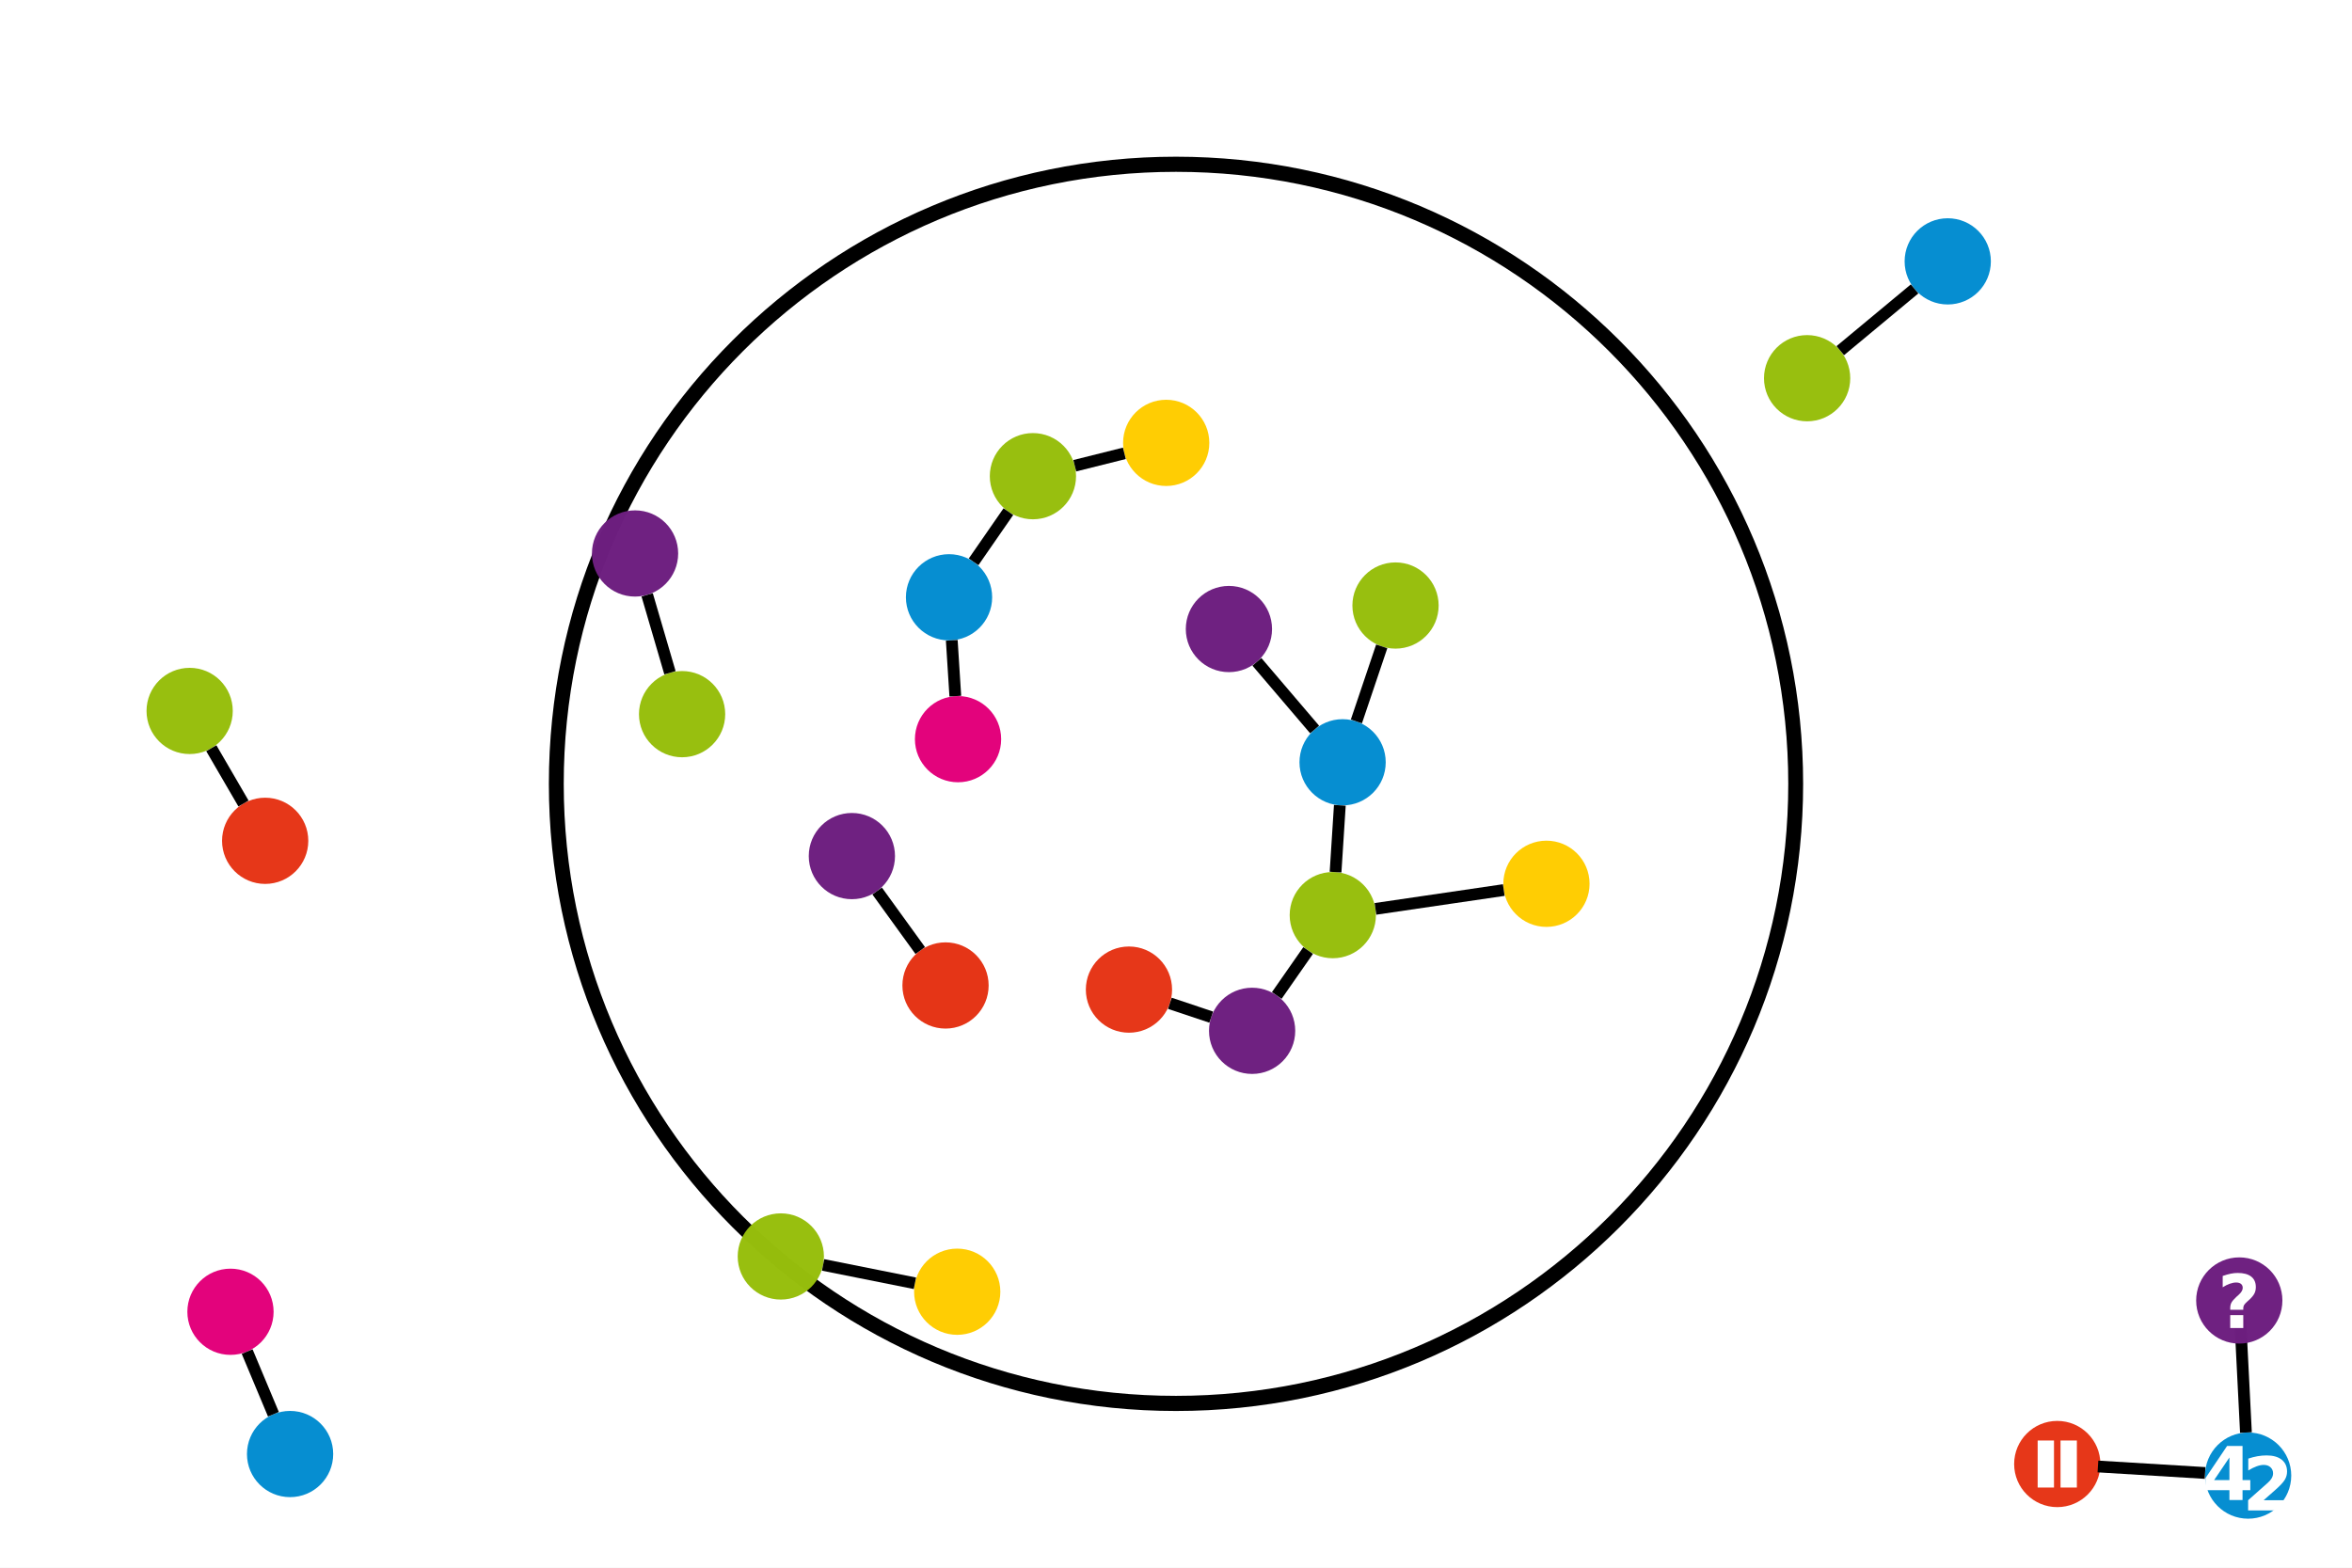
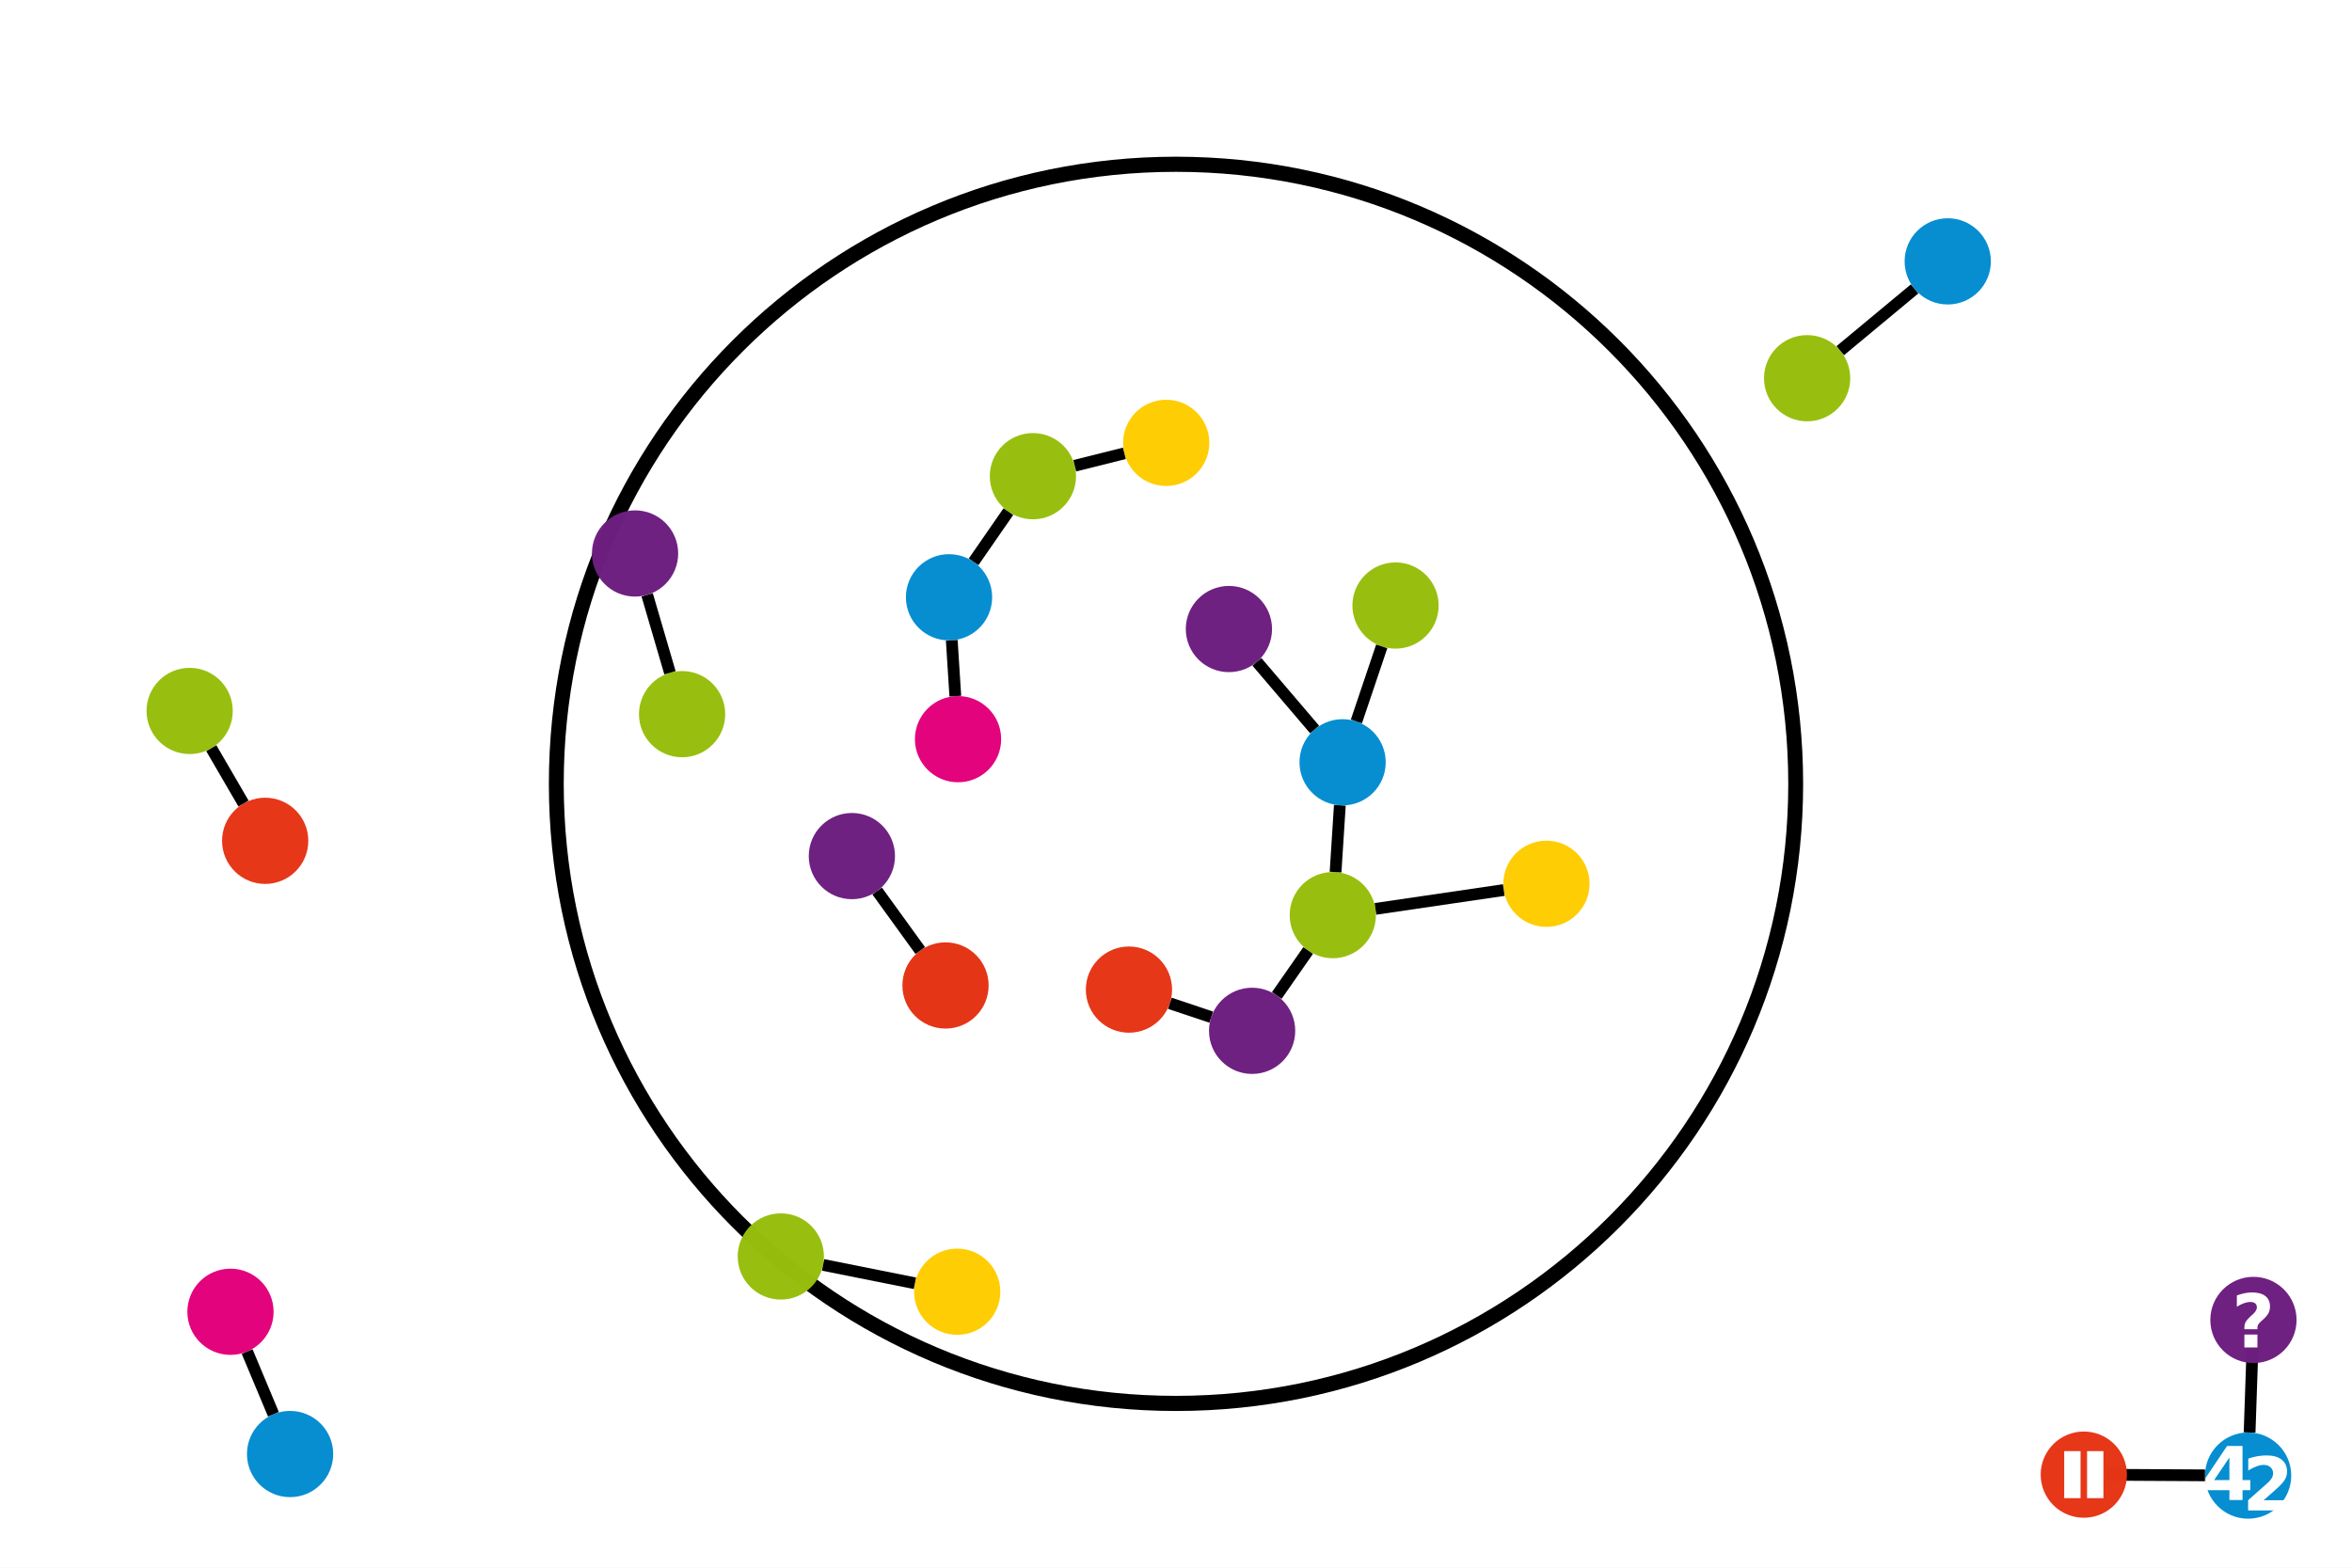
<svg xmlns="http://www.w3.org/2000/svg" width="600" height="400" id="svg2" version="1.1">
  <defs id="defs4">
    </defs>
  <g id="layer1" transform="translate(0,-652.3622)">
    <rect style="fill:#ffffff;fill-opacity:0.988;stroke:none" id="rect4325" width="600" height="400" x="0" y="652.362" />
-     <path style="fill:#ffffff;stroke:#000000;stroke-width:1.368;stroke-miterlimit:4;stroke-opacity:1;stroke-dasharray:none" id="path3593" d="m 420,226 a 57,56 0 1 1 -114,0 57,56 0 1 1 114,0 z" transform="matrix(2.773442,0,0,2.822967,-706.7593,214.3716)" />
-     <path style="fill:#e2007a;fill-opacity:0.988;stroke:none;stroke-width:7.904;stroke-miterlimit:4;stroke-dasharray:none" id="path3595" d="m 110,278 a 35,24 0 1 1 -70,0 35,24 0 1 1 70,0 z" transform="matrix(0.3142857,0,0,0.4583333,35.22536,859.6487)" />
-     <path style="fill:#97be0d;fill-opacity:0.988;stroke:none;stroke-width:7.904;stroke-miterlimit:4;stroke-dasharray:none" id="path3595-5" d="m 110,278 a 35,24 0 1 1 -70,0 35,24 0 1 1 70,0 z" transform="matrix(0.3142857,0,0,0.4583333,332.4286,679.4455)" />
-     <path style="fill:#e53517;fill-opacity:1;stroke:none" id="path3595-50" d="m 110,278 a 35,24 0 1 1 -70,0 35,24 0 1 1 70,0 z" transform="matrix(0.3142857,0,0,0.4583333,217.634,776.3902)" />
-     <path style="fill:#ffcc00;fill-opacity:0.988;stroke:none" id="path3595-8" d="m 110,278 a 35,24 0 1 1 -70,0 35,24 0 1 1 70,0 z" transform="matrix(0.3142857,0,0,0.4583333,220.6159,854.5347)" />
-     <path style="fill:#008bd0;fill-opacity:0.976;stroke:none;stroke-width:7.904;stroke-miterlimit:4;stroke-dasharray:none" id="path3595-7" d="m 110,278 a 35,24 0 1 1 -70,0 35,24 0 1 1 70,0 z" transform="matrix(0.3142857,0,0,0.4583333,50.42857,895.9455)" />
-     <path style="fill:#6d1f80;fill-opacity:0.988;stroke:none" id="path3595-81" d="m 110,278 a 35,24 0 1 1 -70,0 35,24 0 1 1 70,0 z" transform="matrix(0.3142857,0,0,0.4583333,193.7446,743.3789)" />
-     <path style="fill:#ffcc00;fill-opacity:0.988;stroke:none;stroke-width:7.904;stroke-miterlimit:4;stroke-dasharray:none" id="path3595-8-1" d="m 110,278 a 35,24 0 1 1 -70,0 35,24 0 1 1 70,0 z" transform="matrix(0.3142857,0,0,0.4583333,370.9286,750.4455)" />
-     <path style="fill:#008bd0;fill-opacity:0.976;stroke:none;stroke-width:7.904;stroke-miterlimit:4;stroke-dasharray:none" id="path3595-7-5" d="m 110,278 a 35,24 0 1 1 -70,0 35,24 0 1 1 70,0 z" transform="matrix(0.3142857,0,0,0.4583333,318.9286,719.4455)" />
-     <path style="fill:#e53517;fill-opacity:0.988;stroke:none;stroke-width:7.904;stroke-miterlimit:4;stroke-dasharray:none" id="path3595-50-9" d="m 110,278 a 35,24 0 1 1 -70,0 35,24 0 1 1 70,0 z" transform="matrix(0.3142857,0,0,0.4583333,264.4286,777.4455)" />
-     <path style="fill:#6d1f80;fill-opacity:0.988;stroke:none" id="path3595-81-9" d="m 110,278 a 35,24 0 1 1 -70,0 35,24 0 1 1 70,0 z" transform="matrix(0.3142857,0,0,0.4583333,295.8462,787.9647)" />
-     <path style="fill:#97be0d;fill-opacity:0.988;stroke:none;stroke-width:7.904;stroke-miterlimit:4;stroke-dasharray:none" id="path3595-5-1" d="m 110,278 a 35,24 0 1 1 -70,0 35,24 0 1 1 70,0 z" transform="matrix(0.3142857,0,0,0.4583333,316.4286,758.4455)" />
-     <path style="fill:#6d1f80;fill-opacity:0.988;stroke:none;stroke-width:7.904;stroke-miterlimit:4;stroke-dasharray:none" id="path3595-81-6" d="m 110,278 a 35,24 0 1 1 -70,0 35,24 0 1 1 70,0 z" transform="matrix(0.3142857,0,0,0.4583333,289.9286,685.4455)" />
+     <path style="fill:#ffffff;stroke:#000000;stroke-width:1.368;stroke-miterlimit:4;stroke-opacity:1;stroke-dasharray:none" id="path3593" d="m 420,226 c 0,30.928 -25.52,56 -57,56 -31.48,0 -57,-25.072 -57,-56 0,-30.928 25.52,-56 57,-56 31.48,0 57,25.072 57,56 z" transform="matrix(2.773442,0,0,2.822967,-706.7593,214.3716)" />
+     <path style="fill:#e2007a;fill-opacity:0.988;stroke:none;stroke-width:7.904;stroke-miterlimit:4;stroke-dasharray:none" id="path3595" d="m 110,278 c 0,13.255 -15.67,24 -35,24 -19.33,0 -35,-10.745 -35,-24 0,-13.255 15.67,-24 35,-24 19.33,0 35,10.745 35,24 z" transform="matrix(0.3142857,0,0,0.4583333,35.22536,859.6487)" />
+     <path style="fill:#97be0d;fill-opacity:0.988;stroke:none;stroke-width:7.904;stroke-miterlimit:4;stroke-dasharray:none" id="path3595-5" d="m 110,278 c 0,13.255 -15.67,24 -35,24 -19.33,0 -35,-10.745 -35,-24 0,-13.255 15.67,-24 35,-24 19.33,0 35,10.745 35,24 z" transform="matrix(0.3142857,0,0,0.4583333,332.4286,679.4455)" />
+     <path style="fill:#e53517;fill-opacity:1;stroke:none" id="path3595-50" d="m 110,278 c 0,13.255 -15.67,24 -35,24 -19.33,0 -35,-10.745 -35,-24 0,-13.255 15.67,-24 35,-24 19.33,0 35,10.745 35,24 z" transform="matrix(0.3142857,0,0,0.4583333,217.634,776.3902)" />
+     <path style="fill:#ffcc00;fill-opacity:0.988;stroke:none" id="path3595-8" d="m 110,278 c 0,13.255 -15.67,24 -35,24 -19.33,0 -35,-10.745 -35,-24 0,-13.255 15.67,-24 35,-24 19.33,0 35,10.745 35,24 z" transform="matrix(0.3142857,0,0,0.4583333,220.6159,854.5347)" />
+     <path style="fill:#008bd0;fill-opacity:0.976;stroke:none;stroke-width:7.904;stroke-miterlimit:4;stroke-dasharray:none" id="path3595-7" d="m 110,278 c 0,13.255 -15.67,24 -35,24 -19.33,0 -35,-10.745 -35,-24 0,-13.255 15.67,-24 35,-24 19.33,0 35,10.745 35,24 z" transform="matrix(0.3142857,0,0,0.4583333,50.42857,895.9455)" />
+     <path style="fill:#6d1f80;fill-opacity:0.988;stroke:none" id="path3595-81" d="m 110,278 c 0,13.255 -15.67,24 -35,24 -19.33,0 -35,-10.745 -35,-24 0,-13.255 15.67,-24 35,-24 19.33,0 35,10.745 35,24 z" transform="matrix(0.3142857,0,0,0.4583333,193.7446,743.3789)" />
+     <path style="fill:#ffcc00;fill-opacity:0.988;stroke:none;stroke-width:7.904;stroke-miterlimit:4;stroke-dasharray:none" id="path3595-8-1" d="m 110,278 c 0,13.255 -15.67,24 -35,24 -19.33,0 -35,-10.745 -35,-24 0,-13.255 15.67,-24 35,-24 19.33,0 35,10.745 35,24 z" transform="matrix(0.3142857,0,0,0.4583333,370.9286,750.4455)" />
+     <path style="fill:#008bd0;fill-opacity:0.976;stroke:none;stroke-width:7.904;stroke-miterlimit:4;stroke-dasharray:none" id="path3595-7-5" d="m 110,278 c 0,13.255 -15.67,24 -35,24 -19.33,0 -35,-10.745 -35,-24 0,-13.255 15.67,-24 35,-24 19.33,0 35,10.745 35,24 z" transform="matrix(0.3142857,0,0,0.4583333,318.9286,719.4455)" />
+     <path style="fill:#e53517;fill-opacity:0.988;stroke:none;stroke-width:7.904;stroke-miterlimit:4;stroke-dasharray:none" id="path3595-50-9" d="m 110,278 c 0,13.255 -15.67,24 -35,24 -19.33,0 -35,-10.745 -35,-24 0,-13.255 15.67,-24 35,-24 19.33,0 35,10.745 35,24 z" transform="matrix(0.3142857,0,0,0.4583333,264.4286,777.4455)" />
+     <path style="fill:#6d1f80;fill-opacity:0.988;stroke:none" id="path3595-81-9" d="m 110,278 c 0,13.255 -15.67,24 -35,24 -19.33,0 -35,-10.745 -35,-24 0,-13.255 15.67,-24 35,-24 19.33,0 35,10.745 35,24 z" transform="matrix(0.3142857,0,0,0.4583333,295.8462,787.9647)" />
+     <path style="fill:#97be0d;fill-opacity:0.988;stroke:none;stroke-width:7.904;stroke-miterlimit:4;stroke-dasharray:none" id="path3595-5-1" d="m 110,278 c 0,13.255 -15.67,24 -35,24 -19.33,0 -35,-10.745 -35,-24 0,-13.255 15.67,-24 35,-24 19.33,0 35,10.745 35,24 z" transform="matrix(0.3142857,0,0,0.4583333,316.4286,758.4455)" />
+     <path style="fill:#6d1f80;fill-opacity:0.988;stroke:none;stroke-width:7.904;stroke-miterlimit:4;stroke-dasharray:none" id="path3595-81-6" d="m 110,278 c 0,13.255 -15.67,24 -35,24 -19.33,0 -35,-10.745 -35,-24 0,-13.255 15.67,-24 35,-24 19.33,0 35,10.745 35,24 z" transform="matrix(0.3142857,0,0,0.4583333,289.9286,685.4455)" />
    <path style="fill:none;stroke:#000000;stroke-width:3;stroke-linecap:butt;stroke-linejoin:miter;stroke-miterlimit:4;stroke-opacity:1;stroke-dasharray:none" d="M 325.71,253.995 333.708,242.524" id="path3787" transform="translate(0,652.3622)" />
    <path style="fill:none;stroke:#000000;stroke-width:3;stroke-linecap:butt;stroke-linejoin:miter;stroke-miterlimit:4;stroke-opacity:1;stroke-dasharray:none" d="m 298.434,255.993 10.55,3.532" id="path3791" transform="translate(0,652.3622)" />
    <path style="fill:none;stroke:#000000;stroke-width:3;stroke-linecap:butt;stroke-linejoin:miter;stroke-opacity:1;display:inline;stroke-miterlimit:4;stroke-dasharray:none" d="m 342.5,194.5 0,0" id="path3793" transform="translate(0,652.3622)" />
    <path style="fill:none;stroke:#000000;stroke-width:3;stroke-linecap:butt;stroke-linejoin:miter;stroke-opacity:1;stroke-miterlimit:4;stroke-dasharray:none" d="m 341.796,205.478 -1.093,17.044" id="path3795" transform="translate(0,652.3622)" />
    <path style="fill:none;stroke:#000000;stroke-width:3;stroke-linecap:butt;stroke-linejoin:miter;stroke-opacity:1;stroke-miterlimit:4;stroke-dasharray:none" d="m 335.361,186.131 -14.723,-17.261" id="path3797" transform="translate(0,652.3622)" />
-     <path style="fill:#e2007a;fill-opacity:0.988;stroke:none;stroke-width:7.904;stroke-miterlimit:4;stroke-dasharray:none" id="path3595-1" d="m 110,278 a 35,24 0 1 1 -70,0 35,24 0 1 1 70,0 z" transform="matrix(0.3142857,0,0,0.4583333,220.827,713.5471)" />
-     <path style="fill:#008bd0;fill-opacity:0.976;stroke:none;stroke-width:7.904;stroke-miterlimit:4;stroke-dasharray:none" id="path3595-7-9" d="m 110,278 a 35,24 0 1 1 -70,0 35,24 0 1 1 70,0 z" transform="matrix(0.3142857,0,0,0.4583333,218.5302,677.3439)" />
+     <path style="fill:#e2007a;fill-opacity:0.988;stroke:none;stroke-width:7.904;stroke-miterlimit:4;stroke-dasharray:none" id="path3595-1" d="m 110,278 c 0,13.255 -15.67,24 -35,24 -19.33,0 -35,-10.745 -35,-24 0,-13.255 15.67,-24 35,-24 19.33,0 35,10.745 35,24 z" transform="matrix(0.3142857,0,0,0.4583333,220.827,713.5471)" />
+     <path style="fill:#008bd0;fill-opacity:0.976;stroke:none;stroke-width:7.904;stroke-miterlimit:4;stroke-dasharray:none" id="path3595-7-9" d="m 110,278 c 0,13.255 -15.67,24 -35,24 -19.33,0 -35,-10.745 -35,-24 0,-13.255 15.67,-24 35,-24 19.33,0 35,10.745 35,24 z" transform="matrix(0.3142857,0,0,0.4583333,218.5302,677.3439)" />
    <path style="fill:none;stroke:#000000;stroke-width:3;stroke-linecap:butt;stroke-linejoin:miter;stroke-opacity:1;stroke-miterlimit:4;stroke-dasharray:none" d="m 346.019,184.075 6.463,-19.15" id="path3824" transform="translate(0,652.3622)" />
    <path style="fill:none;stroke:#000000;stroke-width:3;stroke-linecap:butt;stroke-linejoin:miter;stroke-opacity:1;stroke-miterlimit:4;stroke-dasharray:none" d="m 350.885,231.902 32.73,-4.804" id="path3826" transform="translate(0,652.3622)" />
    <path style="fill:none;stroke:#000000;stroke-width:3;stroke-linecap:butt;stroke-linejoin:miter;stroke-opacity:1;stroke-miterlimit:4;stroke-dasharray:none" d="m 243.702,177.623 -0.904,-14.247" id="path3830" transform="translate(0,652.3622)" />
-     <path style="fill:#97be0d;fill-opacity:0.988;stroke:none" id="path3595-5-8" d="m 110,278 a 35,24 0 1 1 -70,0 35,24 0 1 1 70,0 z" transform="matrix(0.3142857,0,0,0.4583333,175.6159,845.5347)" />
-     <path style="fill:#ffcc00;fill-opacity:0.988;stroke:none;stroke-width:7.904;stroke-miterlimit:4;stroke-dasharray:none" id="path3595-8-16" d="m 110,278 a 35,24 0 1 1 -70,0 35,24 0 1 1 70,0 z" transform="matrix(0.3142857,0,0,0.4583333,273.9286,637.9455)" />
-     <path style="fill:#97be0d;fill-opacity:0.988;stroke:none" id="path3595-5-8-3" d="m 110,278 a 35,24 0 1 1 -70,0 35,24 0 1 1 70,0 z" transform="matrix(0.3142857,0,0,0.4583333,239.9286,646.4455)" />
+     <path style="fill:#97be0d;fill-opacity:0.988;stroke:none" id="path3595-5-8" d="m 110,278 c 0,13.255 -15.67,24 -35,24 -19.33,0 -35,-10.745 -35,-24 0,-13.255 15.67,-24 35,-24 19.33,0 35,10.745 35,24 z" transform="matrix(0.3142857,0,0,0.4583333,175.6159,845.5347)" />
+     <path style="fill:#ffcc00;fill-opacity:0.988;stroke:none;stroke-width:7.904;stroke-miterlimit:4;stroke-dasharray:none" id="path3595-8-16" d="m 110,278 c 0,13.255 -15.67,24 -35,24 -19.33,0 -35,-10.745 -35,-24 0,-13.255 15.67,-24 35,-24 19.33,0 35,10.745 35,24 z" transform="matrix(0.3142857,0,0,0.4583333,273.9286,637.9455)" />
+     <path style="fill:#97be0d;fill-opacity:0.988;stroke:none" id="path3595-5-8-3" d="m 110,278 c 0,13.255 -15.67,24 -35,24 -19.33,0 -35,-10.745 -35,-24 0,-13.255 15.67,-24 35,-24 19.33,0 35,10.745 35,24 z" transform="matrix(0.3142857,0,0,0.4583333,239.9286,646.4455)" />
    <path style="fill:none;stroke:#000000;stroke-width:3;stroke-linecap:butt;stroke-linejoin:miter;stroke-miterlimit:4;stroke-opacity:1;stroke-dasharray:none" d="m 274.174,118.831 12.652,-3.163" id="path3881" transform="translate(0,652.3622)" />
-     <path style="fill:#008bd0;fill-opacity:0.976;stroke:none" id="path3595-7-7" d="m 110,278 a 35,24 0 1 1 -70,0 35,24 0 1 1 70,0 z" transform="matrix(0.3142857,0,0,0.4583333,473.3022,591.6351)" />
-     <path style="fill:#97be0d;fill-opacity:0.988;stroke:none;stroke-width:7.904;stroke-miterlimit:4;stroke-dasharray:none" id="path3595-5-8-9" d="m 110,278 a 35,24 0 1 1 -70,0 35,24 0 1 1 70,0 z" transform="matrix(0.3142857,0,0,0.4583333,437.4286,621.4455)" />
-     <path style="fill:#6d1f80;fill-opacity:0.988;stroke:none" id="path3595-81-2" d="m 110,278 a 35,24 0 1 1 -70,0 35,24 0 1 1 70,0 z" transform="matrix(0.3142857,0,0,0.4583333,138.4308,666.1656)" />
-     <path style="fill:#97be0d;fill-opacity:0.988;stroke:none" id="path3595-5-8-2" d="m 110,278 a 35,24 0 1 1 -70,0 35,24 0 1 1 70,0 z" transform="matrix(0.3142857,0,0,0.4583333,150.4308,707.1656)" />
+     <path style="fill:#008bd0;fill-opacity:0.976;stroke:none" id="path3595-7-7" d="m 110,278 c 0,13.255 -15.67,24 -35,24 -19.33,0 -35,-10.745 -35,-24 0,-13.255 15.67,-24 35,-24 19.33,0 35,10.745 35,24 z" transform="matrix(0.3142857,0,0,0.4583333,473.3022,591.6351)" />
+     <path style="fill:#97be0d;fill-opacity:0.988;stroke:none;stroke-width:7.904;stroke-miterlimit:4;stroke-dasharray:none" id="path3595-5-8-9" d="m 110,278 c 0,13.255 -15.67,24 -35,24 -19.33,0 -35,-10.745 -35,-24 0,-13.255 15.67,-24 35,-24 19.33,0 35,10.745 35,24 z" transform="matrix(0.3142857,0,0,0.4583333,437.4286,621.4455)" />
+     <path style="fill:#6d1f80;fill-opacity:0.988;stroke:none" id="path3595-81-2" d="m 110,278 c 0,13.255 -15.67,24 -35,24 -19.33,0 -35,-10.745 -35,-24 0,-13.255 15.67,-24 35,-24 19.33,0 35,10.745 35,24 z" transform="matrix(0.3142857,0,0,0.4583333,138.4308,666.1656)" />
+     <path style="fill:#97be0d;fill-opacity:0.988;stroke:none" id="path3595-5-8-2" d="m 110,278 c 0,13.255 -15.67,24 -35,24 -19.33,0 -35,-10.745 -35,-24 0,-13.255 15.67,-24 35,-24 19.33,0 35,10.745 35,24 z" transform="matrix(0.3142857,0,0,0.4583333,150.4308,707.1656)" />
    <path style="fill:none;stroke:#000000;stroke-width:3;stroke-linecap:butt;stroke-linejoin:miter;stroke-opacity:1;stroke-miterlimit:4;stroke-dasharray:none" d="m 63.048,344.852 6.702,16" id="path4005" transform="translate(0,652.3622)" />
    <path style="fill:none;stroke:#000000;stroke-width:3;stroke-linecap:butt;stroke-linejoin:miter;stroke-miterlimit:4;stroke-opacity:1;stroke-dasharray:none" d="m 209.976,975.109 23.423,4.685" id="path4007" />
    <path style="fill:none;stroke:#000000;stroke-width:3;stroke-linecap:butt;stroke-linejoin:miter;stroke-miterlimit:4;stroke-opacity:1;stroke-dasharray:none" d="m 223.765,879.708 10.991,15.187" id="path4009" />
    <path style="fill:none;stroke:#000000;stroke-width:3;stroke-linecap:butt;stroke-linejoin:miter;stroke-miterlimit:4;stroke-opacity:1;stroke-dasharray:none" d="m 170.912,824.022 -5.819,-19.88" id="path4011" />
    <path style="fill:none;stroke:#000000;stroke-width:3;stroke-linecap:butt;stroke-linejoin:miter;stroke-miterlimit:4;stroke-opacity:1;stroke-dasharray:none" d="M 488.413,726.082 469.46,741.832" id="path4013" />
    <path style="fill:none;stroke:#000000;stroke-width:3;stroke-linecap:butt;stroke-linejoin:miter;stroke-miterlimit:4;stroke-opacity:1;stroke-dasharray:none" d="m 257.237,130.544 -8.872,12.81" id="path4019" transform="translate(0,652.3622)" />
    <path style="fill:#ffffff;fill-opacity:0.988;stroke:none" d="m 531.393,1037.804 0,9.701 9.701,-4.85 -9.701,-4.85" id="path3949" />
-     <g id="g4089" transform="translate(0.811908,-3.450609)">
-       <path transform="matrix(0.3142857,0,0,0.4583333,500.4286,901.9455)" d="m 110,278 c 0,13.255 -15.67,24 -35,24 -19.33,0 -35,-10.745 -35,-24 0,-13.255 15.67,-24 35,-24 19.33,0 35,10.745 35,24 z" id="path3595-50-6" style="fill:#e53517;fill-opacity:0.988;stroke:none" />
-       <g style="fill:#ffffff" transform="matrix(0.4166667,0,0,0.4,362.75,626.4173)" id="g4007">
-         <rect style="fill:#ffffff;fill-opacity:1;stroke:none" id="rect3983" width="10" height="30" x="375" y="340" transform="translate(0,652.3622)" />
-         <rect style="fill:#ffffff;fill-opacity:1;stroke:none" id="rect3983-4" width="10" height="30" x="389" y="992.362" />
-       </g>
-     </g>
    <g id="g4081">
      <path transform="matrix(0.3142857,0,0,0.4583333,549.9286,901.4455)" d="m 110,278 c 0,13.255 -15.67,24 -35,24 -19.33,0 -35,-10.745 -35,-24 0,-13.255 15.67,-24 35,-24 19.33,0 35,10.745 35,24 z" id="path3595-81-4" style="fill:#008bd0;fill-opacity:0.976;stroke:none" />
      <g transform="matrix(1.183787,0,0,1.183787,-105.3217,-188.3722)" id="g4075">
        <text xml:space="preserve" style="font-size:12.433px;font-style:normal;font-weight:normal;writing-mode:lr-tb;fill:#ffffff;fill-opacity:1;stroke:none;font-family:Bitstream Vera Sans" x="563.511" y="1033.52" id="text4046">
          <tspan id="tspan4048" x="563.511" y="1033.52" style="font-size:15.985px;font-weight:bold;writing-mode:lr-tb;fill:#ffffff;-inkscape-font-specification:Bitstream Vera Sans Bold">4</tspan>
        </text>
        <text xml:space="preserve" style="font-size:12.433px;font-style:normal;font-weight:normal;writing-mode:lr-tb;fill:#ffffff;fill-opacity:1;stroke:none;font-family:Bitstream Vera Sans" x="572.167" y="1035.764" id="text4046-3">
          <tspan id="tspan4048-3" x="572.167" y="1035.764" style="font-size:15.985px;font-weight:bold;writing-mode:lr-tb;fill:#ffffff;-inkscape-font-specification:Bitstream Vera Sans Bold">2</tspan>
        </text>
      </g>
    </g>
-     <path style="fill:none;stroke:#000000;stroke-width:3;stroke-linecap:butt;stroke-linejoin:miter;stroke-miterlimit:4;stroke-opacity:1;stroke-dasharray:none" d="m 535.186,374.178 27.334,1.656" id="path4145" transform="translate(0,652.3622)" />
-     <path style="fill:none;stroke:#000000;stroke-width:3;stroke-linecap:butt;stroke-linejoin:miter;stroke-miterlimit:4;stroke-opacity:1;stroke-dasharray:none" d="m 572.945,365.514 -1.453,-28.791" id="path4156" transform="translate(0,652.3622)" />
-     <g id="g4149" transform="translate(-12.30523,4.511007)">
+     <path style="fill:none;stroke:#000000;stroke-width:3;stroke-linecap:butt;stroke-linejoin:miter;stroke-miterlimit:4;stroke-opacity:1;stroke-dasharray:none" d="m 537.377,376.292 25.123,0.145" id="path4145" transform="translate(0,652.3622)" />
+     <g id="g4089" transform="translate(7.583917,-0.7418054)">
+       <path transform="matrix(0.3142857,0,0,0.4583333,500.4286,901.9455)" d="m 110,278 c 0,13.255 -15.67,24 -35,24 -19.33,0 -35,-10.745 -35,-24 0,-13.255 15.67,-24 35,-24 19.33,0 35,10.745 35,24 z" id="path3595-50-6" style="fill:#e53517;fill-opacity:0.988;stroke:none" />
+       <g style="fill:#ffffff" transform="matrix(0.4166667,0,0,0.4,362.75,626.4173)" id="g4007">
+         <rect style="fill:#ffffff;fill-opacity:1;stroke:none" id="rect3983" width="10" height="30" x="375" y="340" transform="translate(0,652.3622)" />
+         <rect style="fill:#ffffff;fill-opacity:1;stroke:none" id="rect3983-4" width="10" height="30" x="389" y="992.362" />
+       </g>
+     </g>
+     <path style="fill:none;stroke:#000000;stroke-width:3;stroke-linecap:butt;stroke-linejoin:miter;stroke-miterlimit:4;stroke-opacity:1;stroke-dasharray:none" d="m 573.876,365.506 0.844,-24.695" id="path4156" transform="translate(0,652.3622)" />
+     <g id="g4149" transform="translate(-8.693493,9.477147)">
      <path transform="matrix(0.3142857,0,0,0.4583333,559.9786,852.2574)" d="m 110,278 c 0,13.255 -15.67,24 -35,24 -19.33,0 -35,-10.745 -35,-24 0,-13.255 15.67,-24 35,-24 19.33,0 35,10.745 35,24 z" id="path3595-7-0" style="fill:#6d1f80;fill-opacity:0.988;stroke:none" />
      <text id="text4046-3-2" y="986.696" x="578.025" style="font-size:14.718px;font-style:normal;font-weight:normal;writing-mode:lr-tb;fill:#ffffff;fill-opacity:1;stroke:none;font-family:Bitstream Vera Sans" xml:space="preserve">
        <tspan style="font-size:18.923px;font-weight:bold;writing-mode:lr-tb;fill:#ffffff;-inkscape-font-specification:Bitstream Vera Sans Bold" y="986.696" x="578.025" id="tspan4048-3-5">?</tspan>
      </text>
    </g>
-     <path style="fill:#97be0d;fill-opacity:0.988;stroke:none" id="path3595-54" d="m 110,278 a 35,24 0 1 1 -70,0 35,24 0 1 1 70,0 z" transform="matrix(0.3142857,0,0,0.4583333,24.80891,706.3457)" />
-     <path style="fill:#e53517;fill-opacity:0.988;stroke:none" id="path3595-7-94" d="m 110,278 a 35,24 0 1 1 -70,0 35,24 0 1 1 70,0 z" transform="matrix(0.3142857,0,0,0.4583333,44.07532,739.4822)" />
+     <path style="fill:#97be0d;fill-opacity:0.988;stroke:none" id="path3595-54" d="m 110,278 c 0,13.255 -15.67,24 -35,24 -19.33,0 -35,-10.745 -35,-24 0,-13.255 15.67,-24 35,-24 19.33,0 35,10.745 35,24 z" transform="matrix(0.3142857,0,0,0.4583333,24.80891,706.3457)" />
+     <path style="fill:#e53517;fill-opacity:0.988;stroke:none" id="path3595-7-94" d="m 110,278 c 0,13.255 -15.67,24 -35,24 -19.33,0 -35,-10.745 -35,-24 0,-13.255 15.67,-24 35,-24 19.33,0 35,10.745 35,24 z" transform="matrix(0.3142857,0,0,0.4583333,44.07532,739.4822)" />
    <path style="fill:none;stroke:#000000;stroke-width:3;stroke-linecap:butt;stroke-linejoin:miter;stroke-miterlimit:4;stroke-opacity:1;stroke-dasharray:none" d="m 53.91,843.273 8.207,14.114" id="path4005-6" />
  </g>
</svg>
